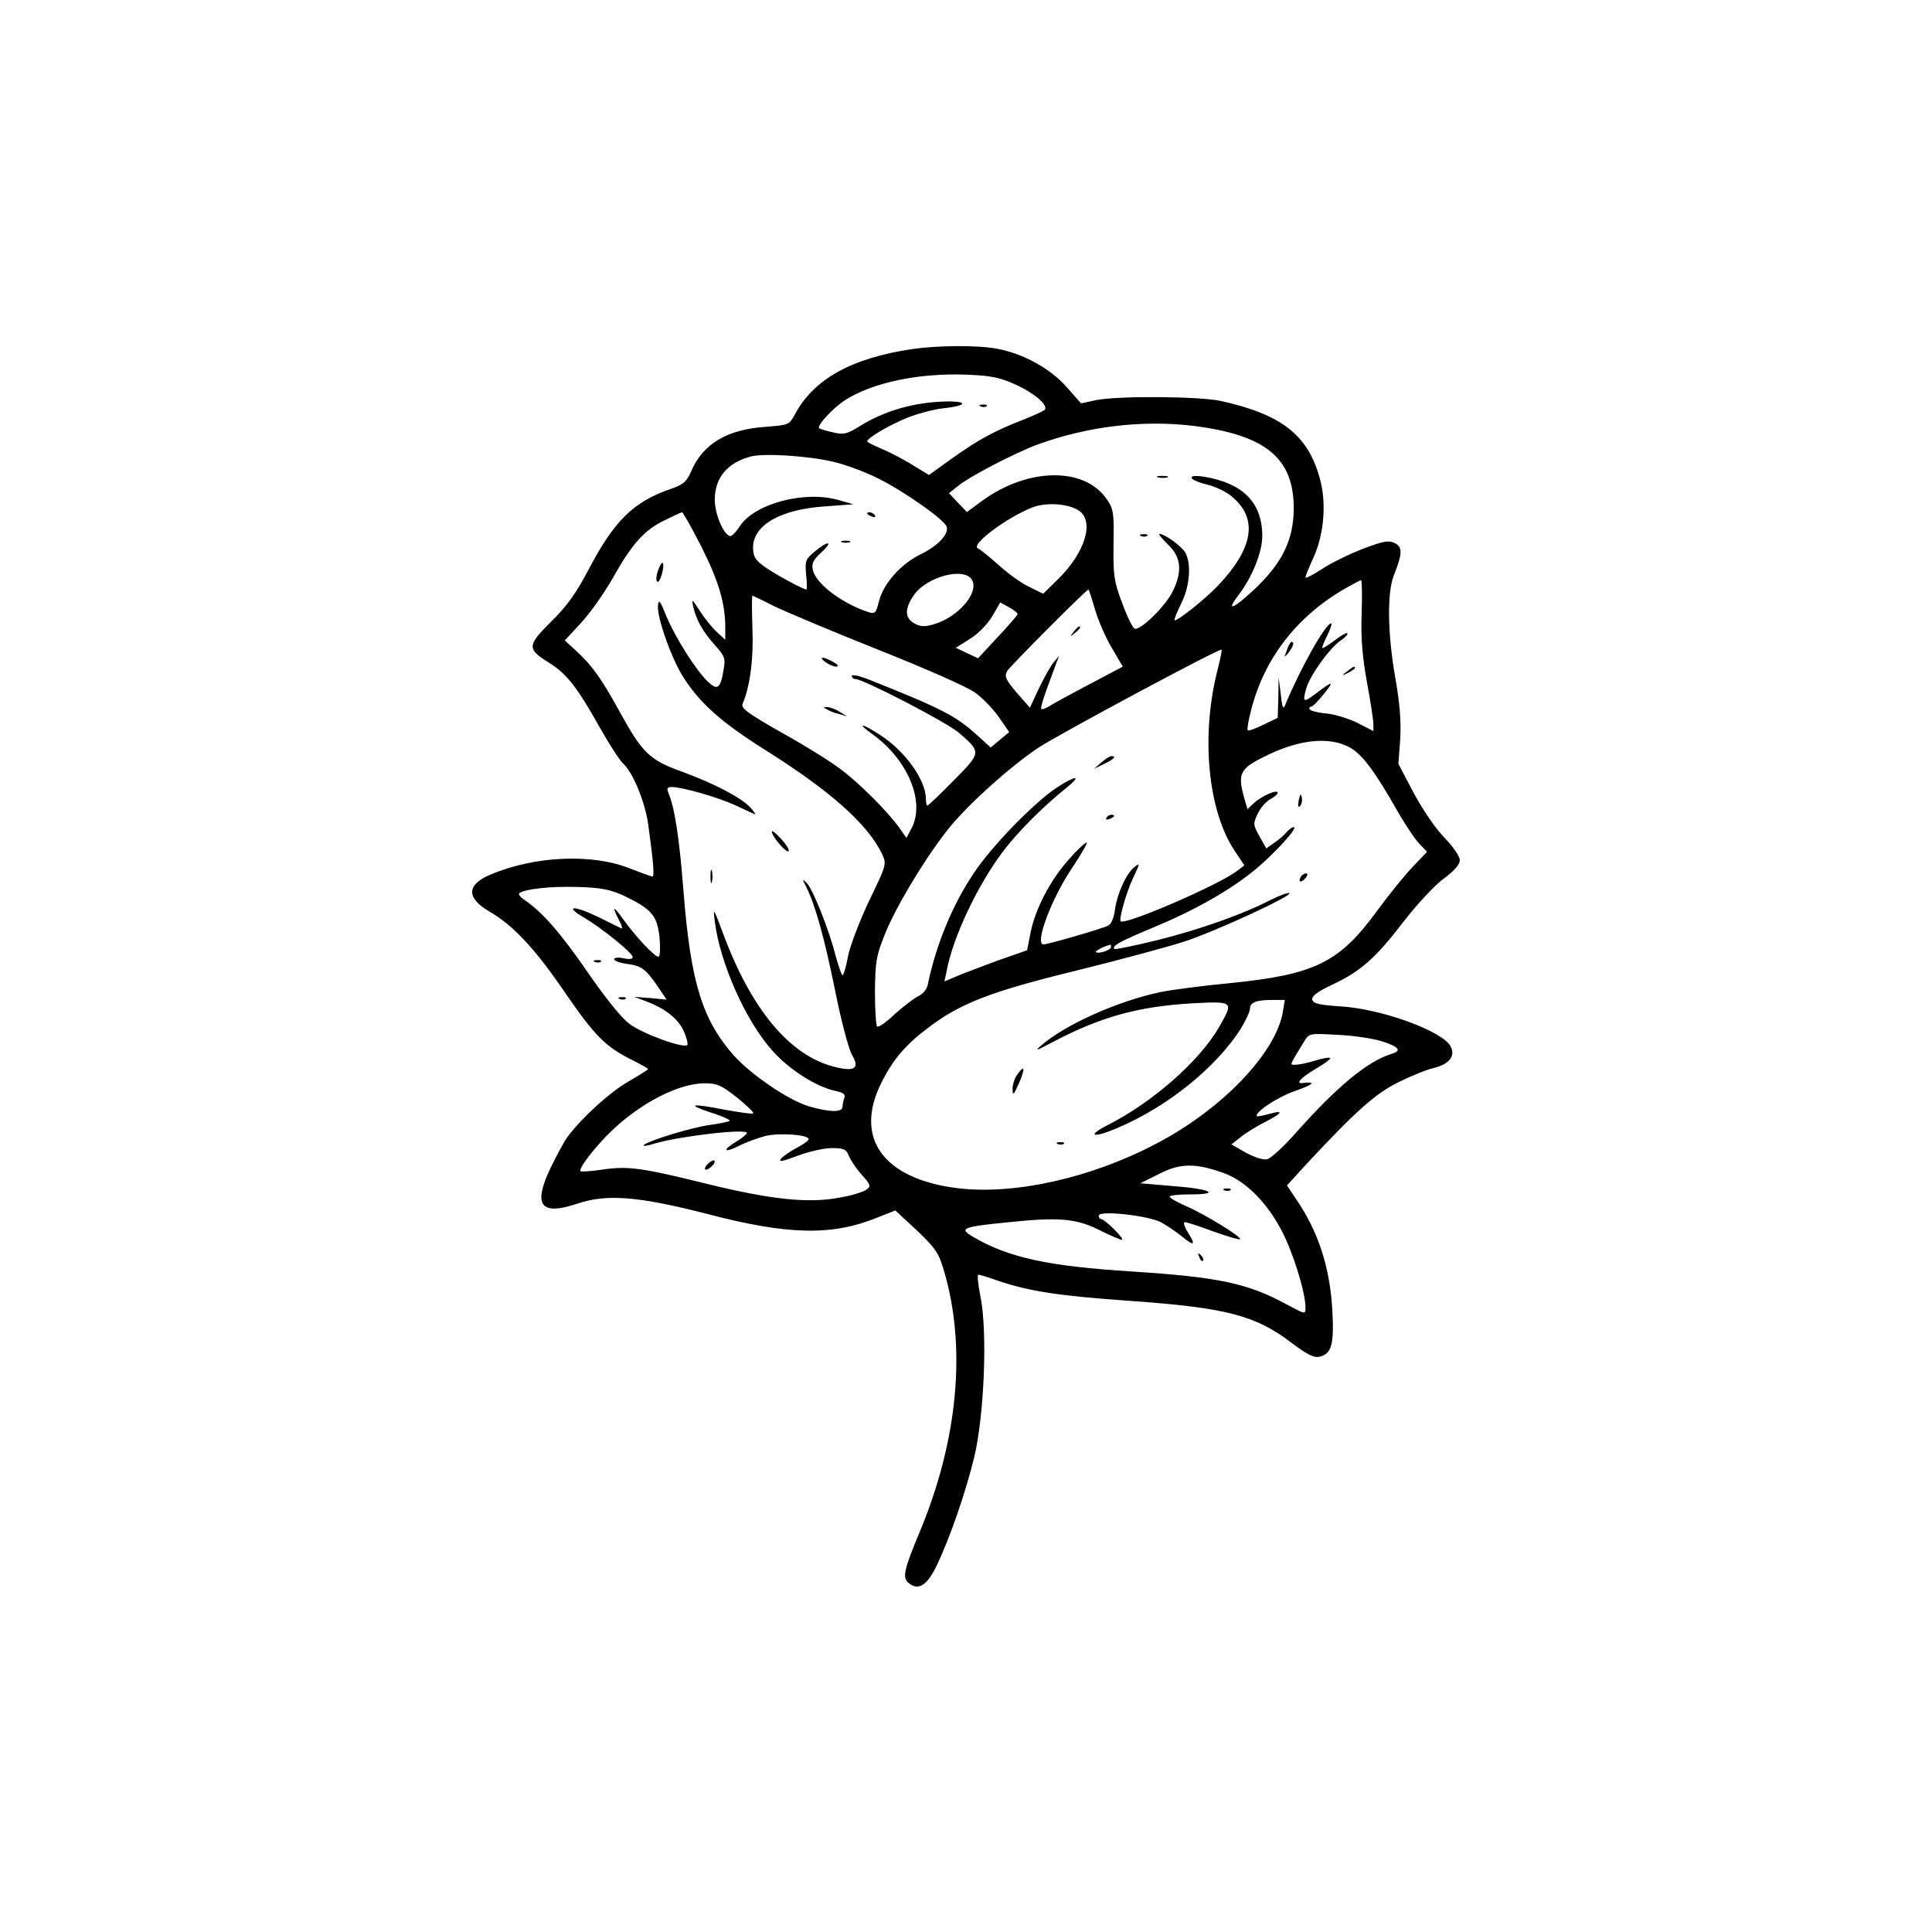
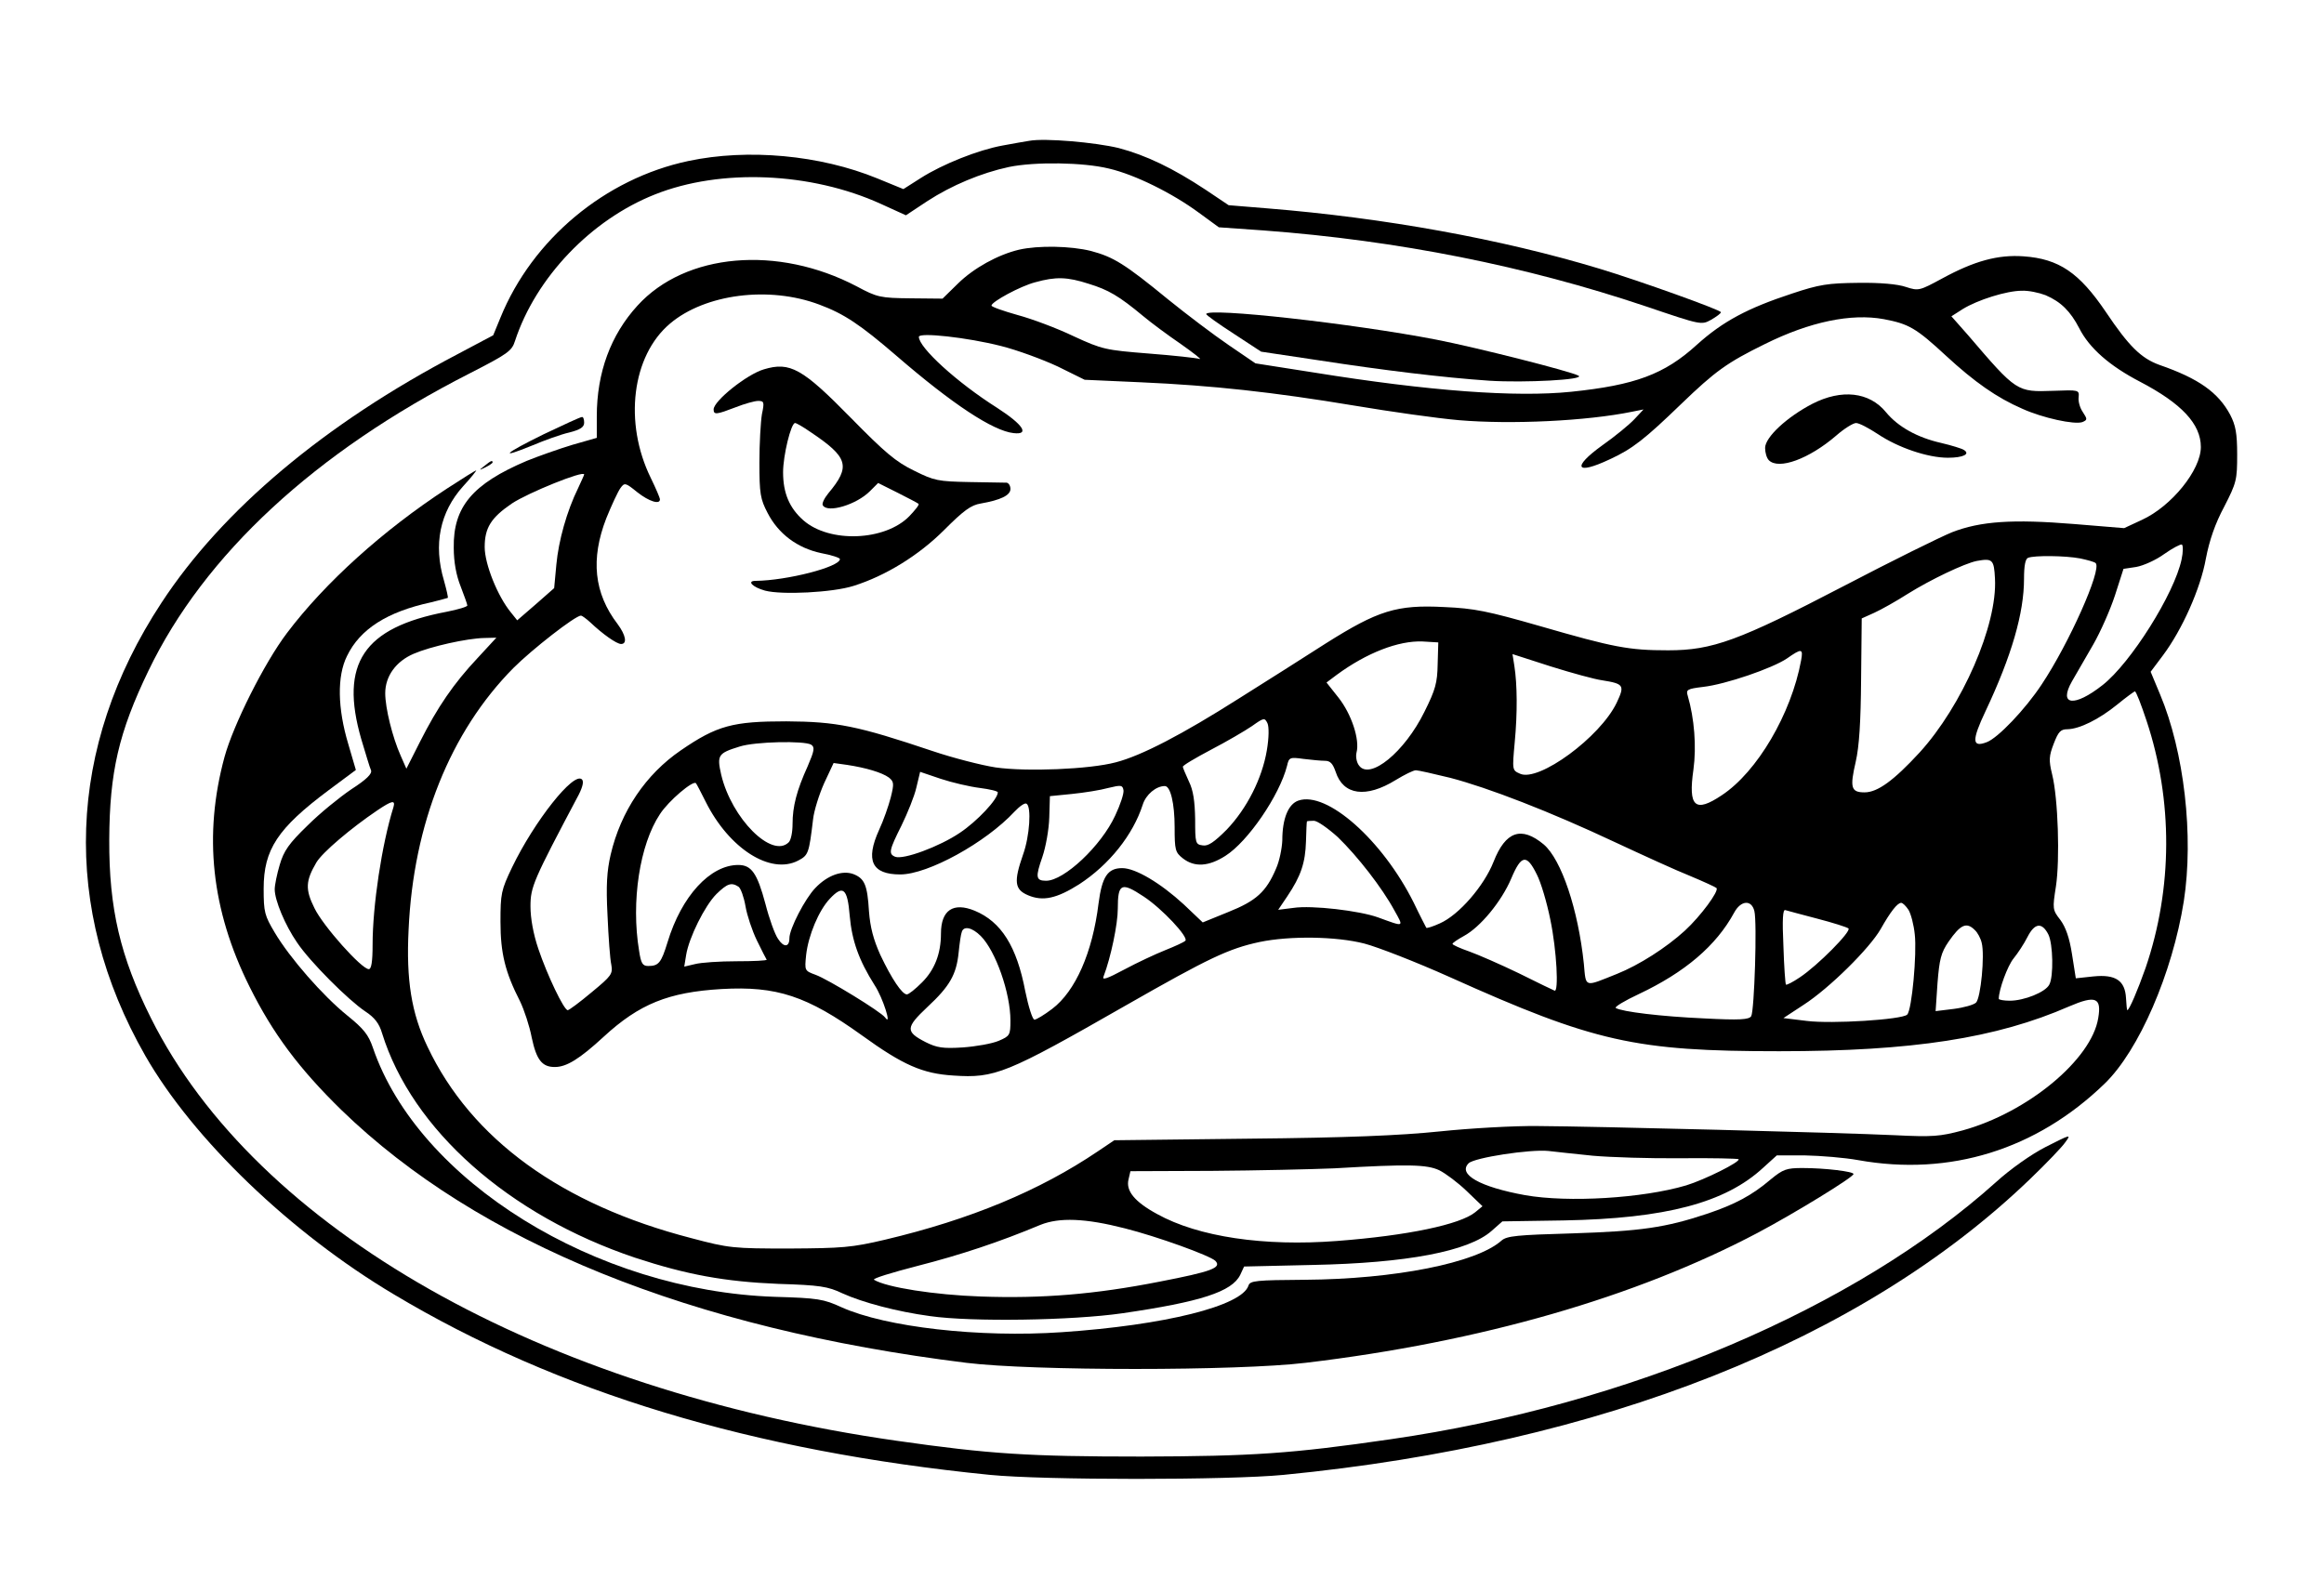
- <svg xmlns="http://www.w3.org/2000/svg" version="1.0" width="626pt" height="626pt" viewBox="0 0 626 626" preserveAspectRatio="xMidYMid meet">
-   <g transform="translate(0,626) scale(0.1,-0.1)" fill="#000000" stroke="none">
-     <path d="M2956 5129 c-196 -29 -319 -97 -380 -211 -19 -35 -20 -35 -95 -41 -124 -8 -203 -55 -241 -143 -15 -35 -26 -44 -66 -58 -120 -41 -183 -102 -265 -258 -41 -78 -70 -120 -122 -171 -80 -79 -80 -90 -7 -135 56 -35 90 -78 165 -212 30 -53 63 -104 74 -114 32 -29 70 -122 81 -195 17 -123 21 -171 14 -171 -4 0 -37 12 -73 26 -121 49 -309 41 -452 -20 -77 -32 -79 -75 -4 -119 78 -45 149 -121 247 -265 95 -138 130 -174 217 -217 28 -14 51 -27 51 -29 0 -2 -29 -20 -65 -41 -60 -35 -146 -113 -195 -177 -11 -14 -36 -61 -56 -102 -58 -122 -33 -156 87 -116 94 32 197 24 419 -33 263 -69 406 -72 553 -12 l58 23 70 -65 c61 -58 71 -73 88 -132 73 -247 45 -549 -80 -847 -50 -120 -56 -146 -35 -163 31 -26 59 -9 90 54 44 92 95 239 123 355 32 135 43 404 20 518 -8 39 -11 72 -7 72 4 0 33 -9 64 -20 101 -34 197 -49 427 -65 312 -22 408 -47 525 -137 51 -38 71 -48 90 -44 39 10 47 40 41 150 -8 142 -46 257 -119 363 l-28 42 62 68 c162 174 223 228 298 266 41 20 94 42 117 47 49 12 70 39 53 70 -26 49 -223 121 -355 129 -72 5 -90 9 -93 22 -2 12 17 26 64 48 93 44 140 85 232 205 44 57 103 120 131 140 34 25 51 45 51 59 0 12 -21 43 -49 72 -28 28 -71 91 -100 145 l-50 95 6 80 c3 57 -1 114 -16 199 -25 141 -27 274 -5 331 29 73 29 93 2 106 -20 9 -38 5 -104 -20 -43 -17 -103 -46 -131 -65 -29 -19 -53 -31 -53 -27 0 5 12 34 26 65 35 76 43 181 19 261 -39 137 -125 203 -320 246 -70 15 -337 17 -406 2 l-46 -10 -47 53 c-53 60 -140 108 -225 124 -63 12 -191 11 -275 -1z m332 -114 c65 -29 112 -70 96 -84 -5 -4 -36 -18 -69 -31 -94 -37 -144 -64 -227 -123 l-78 -56 -56 34 c-30 19 -76 42 -100 52 -24 10 -44 20 -44 23 0 11 72 53 131 77 33 13 86 27 115 30 92 10 77 27 -17 21 -93 -6 -179 -33 -252 -78 -43 -27 -53 -29 -88 -21 -22 5 -43 11 -45 14 -8 8 48 68 85 91 90 57 239 88 393 82 78 -3 108 -9 156 -31z m580 -135 c234 -30 324 -104 324 -268 -1 -102 -37 -176 -128 -262 -70 -65 -93 -73 -51 -18 44 57 77 139 77 191 0 108 -62 171 -187 192 -61 10 -54 -10 8 -25 29 -7 66 -25 84 -42 82 -71 65 -166 -49 -286 -40 -42 -127 -112 -140 -112 -3 0 6 23 20 52 29 56 35 129 15 167 -12 21 -67 61 -84 61 -5 0 8 -15 27 -34 43 -40 48 -86 16 -152 -23 -47 -104 -127 -123 -121 -7 2 -25 39 -41 83 -27 71 -29 90 -28 190 2 100 0 115 -21 145 -71 107 -256 105 -405 -4 l-49 -36 -29 30 -29 31 30 24 c38 31 183 106 255 133 164 60 342 81 508 61z m-1169 -116 c36 -8 102 -32 146 -54 81 -40 213 -132 222 -156 9 -23 -27 -62 -82 -89 -66 -32 -122 -95 -137 -153 -9 -37 -13 -42 -32 -36 -85 27 -171 91 -182 136 -5 22 0 33 27 58 41 37 23 40 -21 3 -30 -25 -32 -30 -28 -75 3 -26 3 -48 1 -48 -11 0 -112 55 -140 77 -26 19 -33 31 -33 59 0 72 88 123 230 133 l95 7 -45 13 c-111 33 -274 -10 -323 -84 -12 -19 -26 -33 -32 -32 -22 7 -49 72 -49 118 0 71 41 120 117 140 43 11 185 2 266 -17z m796 -158 c52 -34 22 -135 -66 -222 l-49 -48 -44 22 c-25 11 -69 43 -99 70 -30 27 -61 52 -68 55 -27 11 95 102 179 134 45 16 113 11 147 -11z m-1222 -118 c56 -112 77 -183 77 -261 l0 -40 -26 24 c-15 13 -40 44 -56 69 -26 40 -28 42 -22 15 10 -44 31 -81 70 -125 32 -35 35 -44 29 -77 -10 -64 -20 -71 -50 -43 -39 36 -108 146 -136 214 -20 50 -25 56 -27 34 -4 -37 43 -171 82 -232 54 -85 125 -148 267 -237 210 -132 330 -239 377 -336 15 -33 15 -34 -41 -150 -31 -65 -62 -146 -69 -180 -6 -35 -15 -63 -18 -63 -3 0 -13 29 -23 65 -22 86 -74 216 -94 235 -14 14 -14 12 0 -15 29 -59 58 -163 93 -335 19 -96 44 -189 54 -207 27 -45 10 -57 -59 -39 -143 37 -267 186 -358 431 -31 84 -33 86 -27 40 17 -137 101 -325 189 -422 54 -60 141 -115 203 -128 24 -5 32 -11 28 -22 -3 -8 -6 -21 -6 -29 0 -19 -42 -18 -108 1 -68 20 -190 104 -246 167 -101 115 -138 237 -161 526 -14 180 -29 276 -50 325 -5 12 -2 17 11 17 34 0 149 -33 204 -58 30 -14 60 -28 65 -30 6 -3 -1 7 -13 21 -31 33 -117 78 -223 117 -104 37 -128 61 -199 190 -61 111 -90 152 -142 200 l-38 35 52 56 c29 31 75 96 103 145 62 111 102 156 168 188 28 14 54 26 57 26 3 0 32 -51 63 -112z m877 -108 c22 -41 -45 -119 -122 -142 -33 -10 -45 -9 -67 3 -30 18 -30 48 1 92 43 60 165 91 188 47z m1262 -107 c-3 -80 2 -138 17 -223 12 -63 21 -124 21 -137 l0 -22 -50 26 c-28 14 -73 28 -100 31 -28 2 -53 9 -56 13 -3 5 -1 9 4 9 5 0 24 19 42 42 34 42 29 43 -26 1 -41 -31 -44 -29 -32 15 12 43 77 134 114 158 13 9 22 19 20 22 -3 3 -21 -7 -40 -22 -19 -14 -37 -26 -41 -26 -3 0 4 18 15 40 11 22 17 40 13 40 -18 0 -101 -148 -149 -265 -6 -15 -10 -7 -14 35 l-7 55 -1 -66 -2 -65 -46 -22 c-26 -13 -48 -21 -51 -18 -3 2 2 32 11 66 43 168 149 304 306 394 25 14 47 26 50 26 3 0 4 -48 2 -107z m-863 9 c11 -37 36 -93 55 -124 l34 -58 -106 -56 c-59 -31 -118 -63 -130 -71 -13 -8 -26 -13 -28 -10 -3 2 6 33 19 68 13 35 27 73 31 84 l8 20 -17 -20 c-10 -11 -31 -49 -48 -84 l-30 -64 -43 49 c-35 41 -40 52 -31 69 8 15 256 264 264 265 1 0 11 -30 22 -68z m-1041 14 c37 -18 189 -82 337 -141 149 -59 290 -121 314 -139 24 -17 59 -53 77 -79 l34 -49 -30 -25 -30 -25 -43 39 c-70 64 -115 87 -359 184 -27 10 -48 14 -48 9 0 -6 5 -10 11 -10 26 0 298 -141 337 -175 72 -63 72 -63 -18 -154 -44 -45 -82 -81 -85 -81 -3 0 -5 10 -5 23 -1 61 -68 154 -149 206 -60 39 -77 40 -24 2 115 -83 171 -218 127 -304 l-17 -32 -21 30 c-38 54 -130 146 -190 191 -32 25 -119 79 -193 120 -107 61 -133 79 -127 93 24 56 36 145 32 244 -2 59 -2 107 0 107 1 0 33 -15 70 -34z m789 -27 c-1 -3 -30 -37 -65 -74 l-63 -68 -36 17 -36 17 46 29 c26 16 56 47 72 73 l26 45 29 -16 c17 -9 29 -20 27 -23z m649 -176 c-56 -215 -33 -461 56 -592 l30 -45 -24 -18 c-58 -45 -363 -177 -377 -163 -6 7 19 96 40 139 23 48 23 52 3 35 -25 -20 -54 -85 -61 -134 -3 -27 -12 -49 -22 -54 -19 -10 -195 -61 -210 -61 -30 0 27 152 95 251 29 44 49 79 45 79 -5 0 -32 -25 -59 -56 -59 -66 -108 -160 -123 -237 l-11 -56 -97 -34 c-53 -20 -113 -42 -133 -51 l-38 -16 7 32 c19 108 100 279 182 388 49 65 130 146 206 207 52 42 32 42 -31 1 -74 -49 -214 -193 -270 -279 -69 -103 -122 -233 -148 -360 -3 -15 -17 -31 -31 -37 -14 -7 -48 -33 -76 -58 -27 -26 -53 -44 -57 -40 -4 4 -7 56 -7 114 1 96 4 115 33 187 37 92 138 258 212 348 64 77 193 193 284 254 65 43 587 323 594 318 2 -2 -4 -29 -12 -62z m424 -253 c42 -21 85 -79 159 -210 24 -41 54 -87 69 -103 l26 -27 -46 -48 c-25 -26 -77 -90 -115 -142 -124 -170 -202 -208 -482 -236 -85 -8 -185 -21 -223 -29 -137 -29 -307 -105 -385 -173 -22 -19 -14 -16 37 11 155 82 278 116 453 126 135 7 135 7 87 -77 -63 -110 -216 -244 -360 -317 -71 -36 -50 -44 28 -11 164 69 321 196 402 322 16 27 30 56 30 65 0 21 20 29 72 29 l41 0 -6 -37 c-22 -135 -199 -319 -413 -430 -212 -111 -458 -165 -641 -143 -242 30 -337 163 -247 342 37 74 77 121 145 173 107 83 204 121 486 190 142 35 301 78 353 95 102 34 347 147 338 156 -4 3 -30 -7 -59 -21 -93 -48 -229 -96 -368 -131 -74 -18 -137 -31 -140 -29 -9 10 14 23 124 69 137 57 246 119 328 185 64 52 145 141 129 141 -5 0 -15 -7 -22 -15 -7 -9 -25 -25 -40 -35 l-27 -19 -22 39 c-21 38 -21 41 -6 73 9 19 27 40 40 47 14 7 25 17 25 21 0 13 -52 -10 -77 -33 l-21 -20 -11 38 c-21 75 -13 93 59 129 112 58 212 70 280 35z m-2349 -482 c91 -44 108 -64 116 -135 3 -37 2 -63 -4 -63 -12 0 -73 65 -112 119 -34 48 -40 48 -15 -1 9 -16 12 -28 7 -26 -4 2 -38 19 -75 37 -79 38 -112 37 -46 -2 58 -34 158 -115 158 -128 0 -7 -12 -8 -30 -4 -17 4 -30 2 -30 -3 0 -5 18 -12 40 -15 48 -6 62 -16 101 -73 l29 -43 -52 5 -53 4 40 -15 c63 -24 103 -57 121 -97 9 -21 14 -41 11 -44 -12 -12 -147 37 -188 69 -26 19 -80 87 -135 167 -87 126 -144 192 -203 233 -14 9 -22 19 -19 22 14 14 101 24 189 21 77 -2 105 -8 150 -28z m1579 -167 c0 -9 -41 -23 -49 -16 -3 4 28 20 47 24 1 1 2 -3 2 -8z m878 -305 c56 -18 65 -31 30 -41 -77 -24 -175 -105 -306 -252 -40 -46 -83 -85 -95 -89 -14 -3 -40 5 -70 21 l-47 27 28 22 c15 13 51 35 80 50 59 30 64 41 12 26 -19 -5 -35 -8 -37 -7 -11 11 65 62 123 82 60 21 70 31 27 26 -27 -4 -11 15 37 44 28 16 50 32 50 36 0 4 -21 1 -47 -7 -25 -8 -55 -14 -65 -14 -20 0 -22 -6 28 76 16 26 17 26 107 21 51 -2 116 -12 145 -21z m-2089 -183 c33 -27 56 -49 51 -51 -4 -2 -45 4 -90 12 -112 22 -128 18 -46 -9 38 -12 65 -25 60 -27 -5 -3 -34 -9 -64 -13 -59 -8 -199 -51 -214 -65 -5 -5 11 -3 36 5 82 24 298 49 298 34 0 -4 -16 -17 -36 -29 -47 -29 -37 -37 14 -11 22 11 61 25 85 31 48 10 137 3 137 -11 0 -5 -17 -17 -38 -28 -21 -11 -44 -27 -51 -35 -10 -12 3 -10 53 9 37 14 87 25 111 25 39 0 47 -4 55 -24 5 -13 23 -41 41 -61 31 -35 32 -38 16 -50 -10 -7 -48 -19 -84 -25 -102 -20 -223 -7 -428 43 -214 53 -260 60 -345 47 -35 -5 -66 -7 -69 -5 -8 8 50 83 103 133 95 90 215 151 298 152 42 0 55 -6 107 -47z m1579 -245 c69 -26 137 -94 185 -186 36 -68 77 -200 77 -248 0 -24 0 -23 -62 10 -125 68 -220 88 -498 106 -273 17 -403 45 -518 113 -46 27 -34 32 118 47 164 17 220 12 299 -29 35 -17 65 -30 67 -28 6 5 -57 67 -68 67 -4 0 -8 5 -8 11 0 18 157 1 201 -21 20 -11 50 -31 67 -45 41 -34 48 -31 22 10 -12 19 -17 35 -11 35 6 0 47 -13 92 -30 46 -16 84 -28 87 -25 7 6 -116 82 -175 107 -29 13 -53 26 -53 31 0 4 30 7 67 7 102 0 65 18 -57 27 l-105 9 60 30 c69 36 120 36 213 2z" />
-     <path d="M3178 4943 c7 -3 16 -2 19 1 4 3 -2 6 -13 5 -11 0 -14 -3 -6 -6z" />
-     <path d="M3753 4713 c9 -2 23 -2 30 0 6 3 -1 5 -18 5 -16 0 -22 -2 -12 -5z" />
-     <path d="M3698 4523 c7 -3 16 -2 19 1 4 3 -2 6 -13 5 -11 0 -14 -3 -6 -6z" />
-     <path d="M2810 4596 c0 -2 7 -7 16 -10 8 -3 12 -2 9 4 -6 10 -25 14 -25 6z" />
-     <path d="M2728 4503 c6 -2 18 -2 25 0 6 3 1 5 -13 5 -14 0 -19 -2 -12 -5z" />
-     <path d="M2132 4411 c-6 -17 -7 -33 -2 -36 9 -5 25 53 17 61 -3 3 -9 -9 -15 -25z" />
-     <path d="M2501 3565 c0 -15 47 -70 54 -63 4 3 -7 21 -24 40 -17 18 -30 29 -30 23z" />
-     <path d="M2302 3420 c0 -19 2 -27 5 -17 2 9 2 25 0 35 -3 9 -5 1 -5 -18z" />
-     <path d="M4173 4163 c-3 -10 -8 -22 -10 -28 -3 -5 3 -1 11 9 16 20 21 36 11 36 -3 0 -8 -8 -12 -17z" />
-     <path d="M4364 4084 c-18 -14 -18 -15 4 -4 12 6 22 13 22 15 0 8 -5 6 -26 -11z" />
-     <path d="M3479 4213 c-13 -16 -12 -17 4 -4 16 13 21 21 13 21 -2 0 -10 -8 -17 -17z" />
-     <path d="M2674 4115 c11 -8 27 -15 35 -15 10 1 7 6 -9 15 -33 19 -50 18 -26 0z" />
-     <path d="M2680 3961 c8 -5 26 -12 40 -15 l25 -7 -25 15 c-14 9 -32 15 -40 15 -13 0 -13 -1 0 -8z" />
-     <path d="M3569 3790 l-24 -21 33 16 c31 15 41 25 23 25 -5 0 -19 -9 -32 -20z" />
-     <path d="M3585 3610 c-3 -6 1 -7 9 -4 18 7 21 14 7 14 -6 0 -13 -4 -16 -10z" />
-     <path d="M4208 3667 c-3 -19 -2 -25 4 -19 6 6 8 18 6 28 -3 14 -5 12 -10 -9z" />
-     <path d="M4215 3419 c-11 -17 1 -21 15 -4 8 9 8 15 2 15 -6 0 -14 -5 -17 -11z" />
-     <path d="M3296 2778 c-9 -12 -16 -34 -15 -48 0 -21 4 -18 20 19 22 49 19 64 -5 29z" />
-     <path d="M3428 2553 c7 -3 16 -2 19 1 4 3 -2 6 -13 5 -11 0 -14 -3 -6 -6z" />
-     <path d="M1928 3143 c7 -3 16 -2 19 1 4 3 -2 6 -13 5 -11 0 -14 -3 -6 -6z" />
-     <path d="M2008 3023 c7 -3 16 -2 19 1 4 3 -2 6 -13 5 -11 0 -14 -3 -6 -6z" />
-     <path d="M2290 2485 c-7 -8 -8 -15 -2 -15 5 0 15 7 22 15 7 8 8 15 2 15 -5 0 -15 -7 -22 -15z" />
-     <path d="M3968 2403 c7 -3 16 -2 19 1 4 3 -2 6 -13 5 -11 0 -14 -3 -6 -6z" />
-     <path d="M3886 2187 c3 -10 9 -15 12 -12 3 3 0 11 -7 18 -10 9 -11 8 -5 -6z" />
+ <svg xmlns="http://www.w3.org/2000/svg" version="1.0" width="736pt" height="500pt" viewBox="0 0 736 500" preserveAspectRatio="xMidYMid meet">
+   <g transform="translate(0,500) scale(0.1,-0.1)" fill="#000000" stroke="none">
+     <path d="M3260 4554 c-14 -2 -52 -9 -85 -15 -77 -14 -190 -59 -259 -103 l-55 -35 -83 34 c-181 74 -409 95 -598 55 -264 -56 -494 -248 -595 -496 l-23 -56 -113 -60 c-420 -220 -745 -493 -938 -788 -300 -457 -318 -967 -51 -1434 151 -264 461 -562 787 -756 518 -310 1136 -497 1888 -572 170 -17 757 -17 930 0 1007 98 1832 425 2364 937 51 49 102 102 112 117 19 26 17 25 -62 -15 -47 -24 -113 -71 -157 -111 -446 -401 -1163 -706 -1917 -815 -316 -46 -439 -54 -790 -55 -358 0 -481 8 -775 50 -1128 161 -2028 671 -2362 1339 -97 194 -133 347 -132 565 1 214 30 340 124 535 177 368 528 693 1017 942 121 62 134 71 144 103 66 201 241 384 443 464 208 83 494 71 716 -30 l79 -36 68 45 c77 50 170 89 258 108 82 17 236 15 317 -5 82 -19 201 -78 285 -140 l63 -46 142 -10 c427 -32 831 -113 1209 -240 177 -60 177 -60 208 -43 17 10 31 20 31 24 0 7 -256 99 -385 138 -311 94 -681 161 -1052 191 l-122 10 -73 49 c-103 68 -188 109 -275 132 -74 18 -234 32 -283 23z" />
+     <path d="M3227 4209 c-67 -16 -143 -58 -193 -107 l-49 -48 -101 1 c-96 1 -106 3 -171 38 -250 131 -542 106 -694 -61 -85 -93 -129 -212 -129 -351 l0 -68 -77 -22 c-43 -13 -108 -36 -145 -51 -172 -73 -233 -146 -231 -275 0 -46 8 -88 22 -123 11 -29 21 -56 21 -60 0 -4 -30 -13 -66 -20 -263 -50 -339 -164 -270 -403 14 -46 27 -91 31 -99 4 -11 -14 -29 -62 -60 -37 -25 -100 -76 -139 -115 -59 -57 -75 -80 -88 -124 -9 -30 -16 -65 -16 -78 0 -35 33 -114 71 -169 41 -61 162 -182 216 -218 29 -19 44 -38 53 -69 95 -306 402 -577 801 -711 164 -54 285 -76 454 -83 131 -4 157 -8 203 -30 64 -29 173 -58 277 -72 132 -19 451 -14 610 9 247 36 347 68 373 122 l12 26 218 5 c297 6 493 43 566 108 l34 30 194 3 c324 6 512 56 632 167 l43 39 89 0 c49 -1 125 -7 169 -15 290 -52 564 33 780 242 109 105 215 351 251 578 32 207 1 474 -75 655 l-30 72 39 52 c60 80 119 211 136 307 11 57 29 110 58 164 39 76 41 85 41 165 0 68 -5 93 -22 126 -38 71 -100 115 -224 158 -58 21 -97 59 -170 168 -84 124 -148 168 -260 176 -82 6 -157 -15 -258 -70 -72 -39 -75 -40 -115 -27 -26 9 -82 14 -151 13 -96 -1 -123 -5 -210 -34 -140 -46 -219 -88 -301 -162 -103 -94 -196 -128 -398 -149 -176 -18 -449 2 -815 61 l-185 29 -85 58 c-47 32 -133 97 -191 144 -139 114 -174 135 -245 154 -64 16 -167 18 -228 4z m221 -108 c62 -19 95 -38 172 -102 25 -21 79 -61 120 -89 41 -29 68 -50 59 -47 -10 3 -82 11 -160 17 -138 11 -148 13 -239 55 -52 25 -132 55 -177 67 -46 13 -83 26 -83 30 0 12 92 62 139 74 65 18 101 17 169 -5z m3030 -36 c49 -21 79 -51 107 -105 32 -63 96 -119 192 -169 132 -69 193 -134 193 -207 0 -73 -93 -188 -187 -231 l-56 -26 -158 13 c-195 16 -297 9 -387 -26 -37 -15 -191 -91 -342 -170 -334 -174 -417 -204 -557 -204 -125 0 -172 9 -407 77 -164 47 -207 56 -302 60 -151 8 -210 -11 -375 -115 -68 -44 -192 -122 -276 -175 -178 -113 -308 -181 -390 -202 -83 -22 -282 -30 -380 -16 -45 7 -135 30 -200 52 -238 80 -303 93 -463 94 -169 0 -219 -13 -334 -92 -111 -76 -190 -193 -222 -330 -12 -52 -15 -97 -10 -193 3 -69 8 -139 12 -156 5 -29 1 -35 -62 -87 -38 -32 -72 -57 -76 -57 -12 0 -65 111 -93 194 -16 47 -25 97 -25 135 0 62 9 82 153 354 13 26 16 42 10 48 -26 26 -151 -133 -221 -278 -35 -73 -37 -84 -37 -173 0 -100 15 -160 62 -252 13 -27 30 -78 37 -115 15 -71 33 -93 73 -93 37 0 78 25 155 96 113 104 205 141 373 151 175 10 271 -22 445 -147 130 -94 192 -121 289 -127 132 -9 167 5 548 223 261 149 324 179 422 200 96 20 243 18 332 -5 42 -11 163 -58 270 -106 458 -206 587 -235 1044 -235 421 0 687 41 918 142 84 36 103 28 92 -37 -21 -131 -223 -299 -430 -356 -71 -19 -94 -21 -215 -15 -168 8 -948 28 -1130 29 -74 1 -214 -7 -310 -17 -126 -13 -294 -20 -603 -23 l-428 -5 -52 -35 c-185 -125 -404 -216 -674 -280 -106 -25 -136 -27 -303 -28 -177 0 -191 1 -311 33 -410 106 -696 313 -835 606 -51 106 -68 212 -60 371 15 335 132 627 332 829 59 59 196 166 214 166 3 0 17 -10 30 -22 39 -37 83 -68 97 -68 20 0 15 28 -11 63 -75 98 -86 206 -36 335 17 42 37 85 45 96 13 18 16 17 53 -13 38 -30 72 -40 72 -23 0 5 -13 35 -29 68 -86 175 -60 387 61 489 111 94 314 120 473 60 78 -29 129 -63 244 -162 177 -153 306 -238 371 -245 52 -6 30 27 -52 80 -128 81 -248 191 -248 225 0 15 154 -2 260 -29 52 -13 133 -43 180 -65 l85 -42 178 -8 c226 -10 419 -31 677 -74 113 -19 261 -40 330 -46 165 -14 404 -3 550 27 l35 7 -29 -31 c-16 -17 -62 -55 -102 -83 -97 -70 -84 -95 24 -44 72 33 111 64 227 176 107 103 144 130 264 189 143 71 274 98 377 79 79 -15 102 -28 197 -116 90 -83 161 -133 242 -168 64 -29 165 -51 190 -42 16 7 16 9 1 32 -9 13 -15 34 -13 47 2 23 0 23 -80 20 -116 -4 -116 -4 -270 176 l-53 60 36 23 c47 29 139 58 187 58 21 1 54 -6 75 -14z m-4628 -568 c0 -2 -9 -21 -19 -43 -36 -73 -62 -167 -69 -242 l-7 -75 -58 -51 -59 -51 -20 25 c-42 51 -83 153 -83 207 0 61 20 93 86 138 51 34 229 106 229 92z m5059 -269 c-23 -109 -161 -328 -250 -398 -90 -71 -141 -65 -97 12 14 24 44 76 67 116 23 40 54 110 69 156 l27 84 40 6 c23 4 63 22 89 41 27 19 52 32 56 30 4 -3 4 -24 -1 -47z m-321 3 c23 -5 46 -11 49 -15 20 -20 -85 -255 -171 -384 -52 -79 -139 -170 -174 -183 -47 -18 -48 5 -4 98 83 176 122 311 122 420 0 40 4 63 13 66 19 8 118 7 165 -2z m-270 -64 c8 -147 -104 -403 -239 -551 -82 -89 -133 -126 -174 -126 -43 0 -47 15 -28 97 11 48 16 126 17 261 l2 193 40 18 c22 10 70 37 106 60 72 45 179 96 218 104 50 9 55 5 58 -56z m-4806 -252 c-75 -80 -126 -154 -182 -265 l-43 -85 -18 41 c-26 58 -49 151 -49 198 0 54 34 101 90 125 53 23 169 49 224 50 l38 1 -60 -65z m3041 -19 c-1 -59 -7 -81 -42 -151 -63 -128 -173 -217 -207 -170 -8 10 -11 29 -8 41 11 41 -16 122 -57 174 l-38 48 32 24 c95 70 196 109 272 106 l50 -3 -2 -69z m1151 12 c-31 -169 -139 -353 -251 -427 -85 -57 -107 -37 -90 81 10 73 3 162 -18 234 -6 19 -2 22 48 28 72 8 220 59 266 90 47 33 52 32 45 -6z m-630 -63 c69 -11 72 -16 46 -71 -52 -109 -247 -252 -306 -225 -25 11 -25 11 -17 99 9 95 8 184 -1 242 l-6 38 121 -39 c67 -21 140 -41 163 -44z m1724 -128 c84 -253 83 -531 -3 -783 -25 -71 -52 -134 -58 -134 -1 0 -3 17 -4 38 -3 56 -33 76 -103 69 l-56 -6 -12 76 c-8 52 -20 86 -37 109 -25 32 -25 35 -14 106 13 85 7 279 -12 355 -11 45 -10 58 5 97 15 39 22 46 44 46 38 1 99 31 157 78 28 23 53 41 56 42 4 0 20 -42 37 -93z m-2786 -94 c-15 -89 -63 -184 -127 -251 -40 -40 -59 -53 -76 -50 -23 3 -24 7 -24 83 -1 57 -6 92 -20 120 -10 22 -19 43 -19 46 -1 4 40 28 89 54 50 26 108 60 130 75 38 27 40 27 49 9 5 -11 5 -45 -2 -86z m-1443 18 c12 -8 10 -19 -11 -68 -35 -77 -48 -128 -48 -183 0 -26 -5 -51 -12 -58 -53 -53 -181 75 -214 214 -14 62 -10 68 58 89 49 16 206 19 227 6z m1627 -51 c17 0 25 -9 34 -35 24 -74 96 -84 190 -26 28 17 56 31 64 31 7 0 56 -11 109 -24 119 -31 316 -107 522 -204 88 -41 195 -90 238 -107 43 -18 80 -35 83 -38 9 -9 -50 -89 -100 -135 -59 -54 -145 -109 -215 -137 -105 -42 -98 -45 -105 32 -18 172 -71 330 -127 378 -71 59 -121 42 -159 -55 -30 -76 -109 -168 -170 -195 -22 -10 -41 -16 -43 -14 -1 2 -20 38 -40 80 -99 198 -275 354 -365 323 -32 -11 -51 -57 -51 -126 -1 -25 -9 -66 -20 -90 -31 -73 -63 -102 -151 -137 l-81 -33 -60 57 c-74 68 -153 115 -195 115 -46 0 -64 -27 -75 -112 -19 -155 -73 -278 -147 -334 -25 -19 -50 -34 -56 -34 -6 0 -19 41 -29 90 -27 142 -76 220 -160 255 -68 28 -107 2 -107 -72 0 -64 -20 -115 -60 -155 -21 -21 -42 -38 -48 -38 -15 0 -48 49 -84 125 -22 49 -32 87 -36 138 -5 84 -14 104 -49 118 -35 13 -82 -3 -121 -44 -32 -33 -82 -129 -82 -159 0 -29 -18 -30 -36 -2 -10 14 -28 64 -40 111 -26 97 -44 123 -86 123 -89 0 -180 -99 -224 -245 -20 -65 -28 -75 -61 -75 -18 0 -23 8 -29 48 -26 156 2 337 66 433 27 42 105 108 114 98 2 -2 16 -29 31 -59 74 -148 205 -232 293 -186 32 17 34 22 47 131 3 27 19 78 35 114 l30 64 43 -6 c59 -9 110 -24 132 -40 16 -13 17 -19 6 -63 -7 -27 -23 -73 -37 -103 -44 -97 -23 -141 67 -141 88 0 271 101 362 199 16 17 33 29 38 25 16 -9 10 -103 -11 -161 -30 -86 -27 -111 16 -129 47 -20 91 -10 162 35 95 62 170 156 201 252 10 32 42 59 70 59 18 0 31 -56 31 -130 0 -73 2 -80 26 -99 37 -29 82 -26 135 8 71 45 171 191 195 285 6 27 9 28 52 22 25 -3 55 -6 68 -6z m-1093 -86 c31 -4 57 -10 57 -14 0 -22 -66 -92 -120 -128 -65 -44 -179 -86 -205 -76 -22 9 -19 21 20 99 19 39 41 93 47 120 l12 50 65 -22 c36 -12 92 -25 124 -29z m429 -87 c-44 -96 -162 -207 -219 -207 -33 0 -34 12 -12 75 11 32 21 88 22 126 l2 67 70 7 c39 4 90 12 115 19 41 10 45 9 48 -7 2 -10 -10 -46 -26 -80z m-2286 26 c-37 -118 -66 -313 -66 -435 0 -55 -4 -78 -12 -78 -23 0 -145 137 -172 193 -30 60 -28 87 6 145 19 32 110 109 193 165 46 31 58 34 51 10z m2991 -95 c62 -60 140 -160 179 -232 30 -54 33 -53 -52 -22 -58 21 -209 39 -268 30 l-48 -6 29 43 c43 64 57 106 59 174 1 33 2 61 3 63 0 1 10 2 22 2 11 0 45 -24 76 -52z m630 -118 c13 -25 32 -89 43 -144 20 -96 27 -231 13 -224 -5 2 -55 26 -113 55 -58 28 -129 59 -157 69 -29 10 -53 21 -53 24 0 3 16 14 36 25 52 28 119 109 150 182 32 76 49 78 81 13z m-2528 -39 c7 -5 17 -33 22 -62 5 -29 21 -77 36 -108 15 -31 29 -58 31 -61 1 -3 -42 -5 -95 -5 -54 0 -113 -4 -132 -9 l-34 -8 6 37 c9 55 59 156 96 193 34 33 47 38 70 23z m1283 -31 c58 -38 143 -129 132 -140 -5 -5 -34 -18 -64 -30 -30 -12 -88 -39 -129 -61 -56 -30 -72 -35 -66 -22 23 60 45 166 45 214 0 81 11 86 82 39z m-931 -61 c7 -79 29 -141 79 -220 26 -39 56 -134 33 -102 -13 18 -181 121 -220 135 -35 13 -35 13 -30 63 7 62 40 141 75 178 42 45 56 33 63 -54z m2865 15 c9 -35 0 -316 -10 -333 -7 -11 -36 -13 -150 -7 -135 6 -259 21 -279 33 -5 3 28 23 73 44 146 69 245 153 302 258 21 39 55 42 64 5z m488 4 c8 -13 17 -48 20 -78 7 -60 -9 -239 -24 -254 -16 -16 -240 -30 -318 -20 l-74 9 64 42 c82 53 209 179 244 240 31 55 53 83 65 83 5 0 15 -10 23 -22z m-289 -28 c50 -13 94 -27 99 -31 10 -9 -98 -118 -154 -155 -22 -15 -42 -25 -44 -23 -2 2 -6 57 -8 122 -4 85 -2 117 6 114 6 -2 52 -14 101 -27z m499 -36 c9 -8 19 -27 22 -41 10 -39 -3 -174 -18 -189 -7 -7 -39 -16 -71 -20 l-57 -7 6 89 c6 75 11 96 35 131 38 55 57 63 83 37z m233 -14 c15 -30 17 -134 3 -159 -12 -24 -80 -51 -125 -51 -19 0 -35 3 -35 6 0 29 28 105 47 128 13 16 33 46 44 68 23 45 46 47 66 8z m-3381 -5 c47 -47 94 -180 94 -268 0 -46 -2 -49 -37 -64 -21 -9 -72 -18 -114 -21 -63 -4 -82 -1 -118 17 -64 33 -63 46 6 111 71 66 92 103 99 173 3 29 7 58 10 65 6 20 33 14 60 -13z m1938 -696 c56 -5 181 -9 279 -8 98 1 180 -1 183 -3 7 -8 -107 -65 -166 -83 -138 -41 -374 -55 -510 -31 -143 26 -214 66 -179 101 18 18 195 45 253 39 22 -3 85 -9 140 -15z m-486 -46 c20 -10 59 -39 87 -66 l50 -48 -23 -19 c-48 -39 -214 -74 -437 -91 -232 -18 -440 13 -570 85 -72 39 -100 74 -91 110 l6 26 258 1 c141 1 316 5 387 8 238 14 294 12 333 -6z m-996 -184 c103 -26 269 -86 287 -103 21 -22 -12 -34 -177 -66 -203 -40 -372 -54 -566 -47 -146 5 -299 29 -338 53 -6 4 57 23 138 44 137 35 260 76 389 130 60 24 142 21 267 -11z" />
+     <path d="M2419 3830 c-54 -16 -159 -100 -159 -127 0 -18 10 -16 70 7 28 11 60 20 71 20 19 0 20 -4 12 -42 -4 -24 -8 -93 -8 -153 0 -99 3 -116 26 -160 34 -66 94 -111 169 -127 33 -6 60 -15 60 -19 0 -25 -168 -68 -267 -69 -29 0 -10 -20 30 -31 53 -14 214 -6 280 15 102 32 207 97 287 177 62 62 85 79 116 84 63 11 94 26 94 46 0 11 -6 19 -12 20 -7 0 -60 1 -118 2 -99 2 -111 4 -175 36 -58 28 -93 58 -200 167 -154 157 -193 179 -276 154z m147 -198 c121 -81 129 -109 57 -195 -13 -16 -21 -33 -17 -38 15 -25 106 2 149 45 l26 26 62 -31 c34 -17 64 -33 66 -35 3 -3 -11 -20 -29 -39 -77 -79 -253 -86 -336 -13 -44 39 -64 86 -64 152 0 53 25 156 38 156 4 0 25 -12 48 -28z" />
+     <path d="M5740 3721 c-81 -42 -150 -106 -150 -140 0 -15 5 -32 12 -39 31 -31 127 4 213 78 25 22 54 40 63 40 10 0 40 -16 69 -35 64 -43 158 -75 222 -75 49 0 72 12 50 25 -6 4 -38 14 -72 22 -75 17 -136 51 -174 97 -53 65 -141 74 -233 27z" />
+     <path d="M3820 4005 c0 -3 39 -31 87 -62 l87 -57 180 -27 c208 -32 396 -55 543 -65 111 -7 305 3 282 16 -26 14 -322 89 -450 114 -263 51 -729 103 -729 81z" />
+     <path d="M1721 3624 c-124 -61 -145 -80 -35 -35 38 16 90 35 117 41 35 9 47 17 47 31 0 11 -3 19 -7 18 -5 0 -59 -25 -122 -55z" />
+     <path d="M1534 3524 c-18 -14 -18 -15 4 -4 12 6 22 13 22 15 0 8 -5 6 -26 -11z" />
+     <path d="M1415 3452 c-202 -132 -385 -297 -506 -457 -72 -95 -170 -291 -198 -393 -67 -247 -42 -484 79 -727 74 -149 157 -260 291 -391 434 -421 1107 -693 1979 -801 209 -26 859 -26 1075 0 554 66 1046 208 1432 412 115 61 303 176 303 186 0 8 -90 19 -162 19 -50 0 -61 -4 -99 -35 -61 -52 -114 -80 -203 -110 -132 -44 -210 -55 -426 -62 -176 -5 -208 -8 -225 -23 -80 -71 -338 -122 -623 -124 -154 -1 -173 -3 -178 -18 -20 -65 -266 -126 -591 -148 -262 -18 -558 16 -698 79 -57 26 -74 29 -211 33 -567 19 -1129 367 -1273 789 -14 41 -29 60 -81 102 -77 62 -182 182 -230 263 -32 54 -35 64 -35 139 0 124 44 191 206 312 l86 64 -24 82 c-34 113 -36 215 -4 279 41 85 127 140 266 170 27 7 51 13 53 14 2 1 -4 26 -12 55 -34 114 -13 217 61 299 25 27 43 50 41 50 -2 0 -44 -26 -93 -58z" />
  </g>
</svg>
